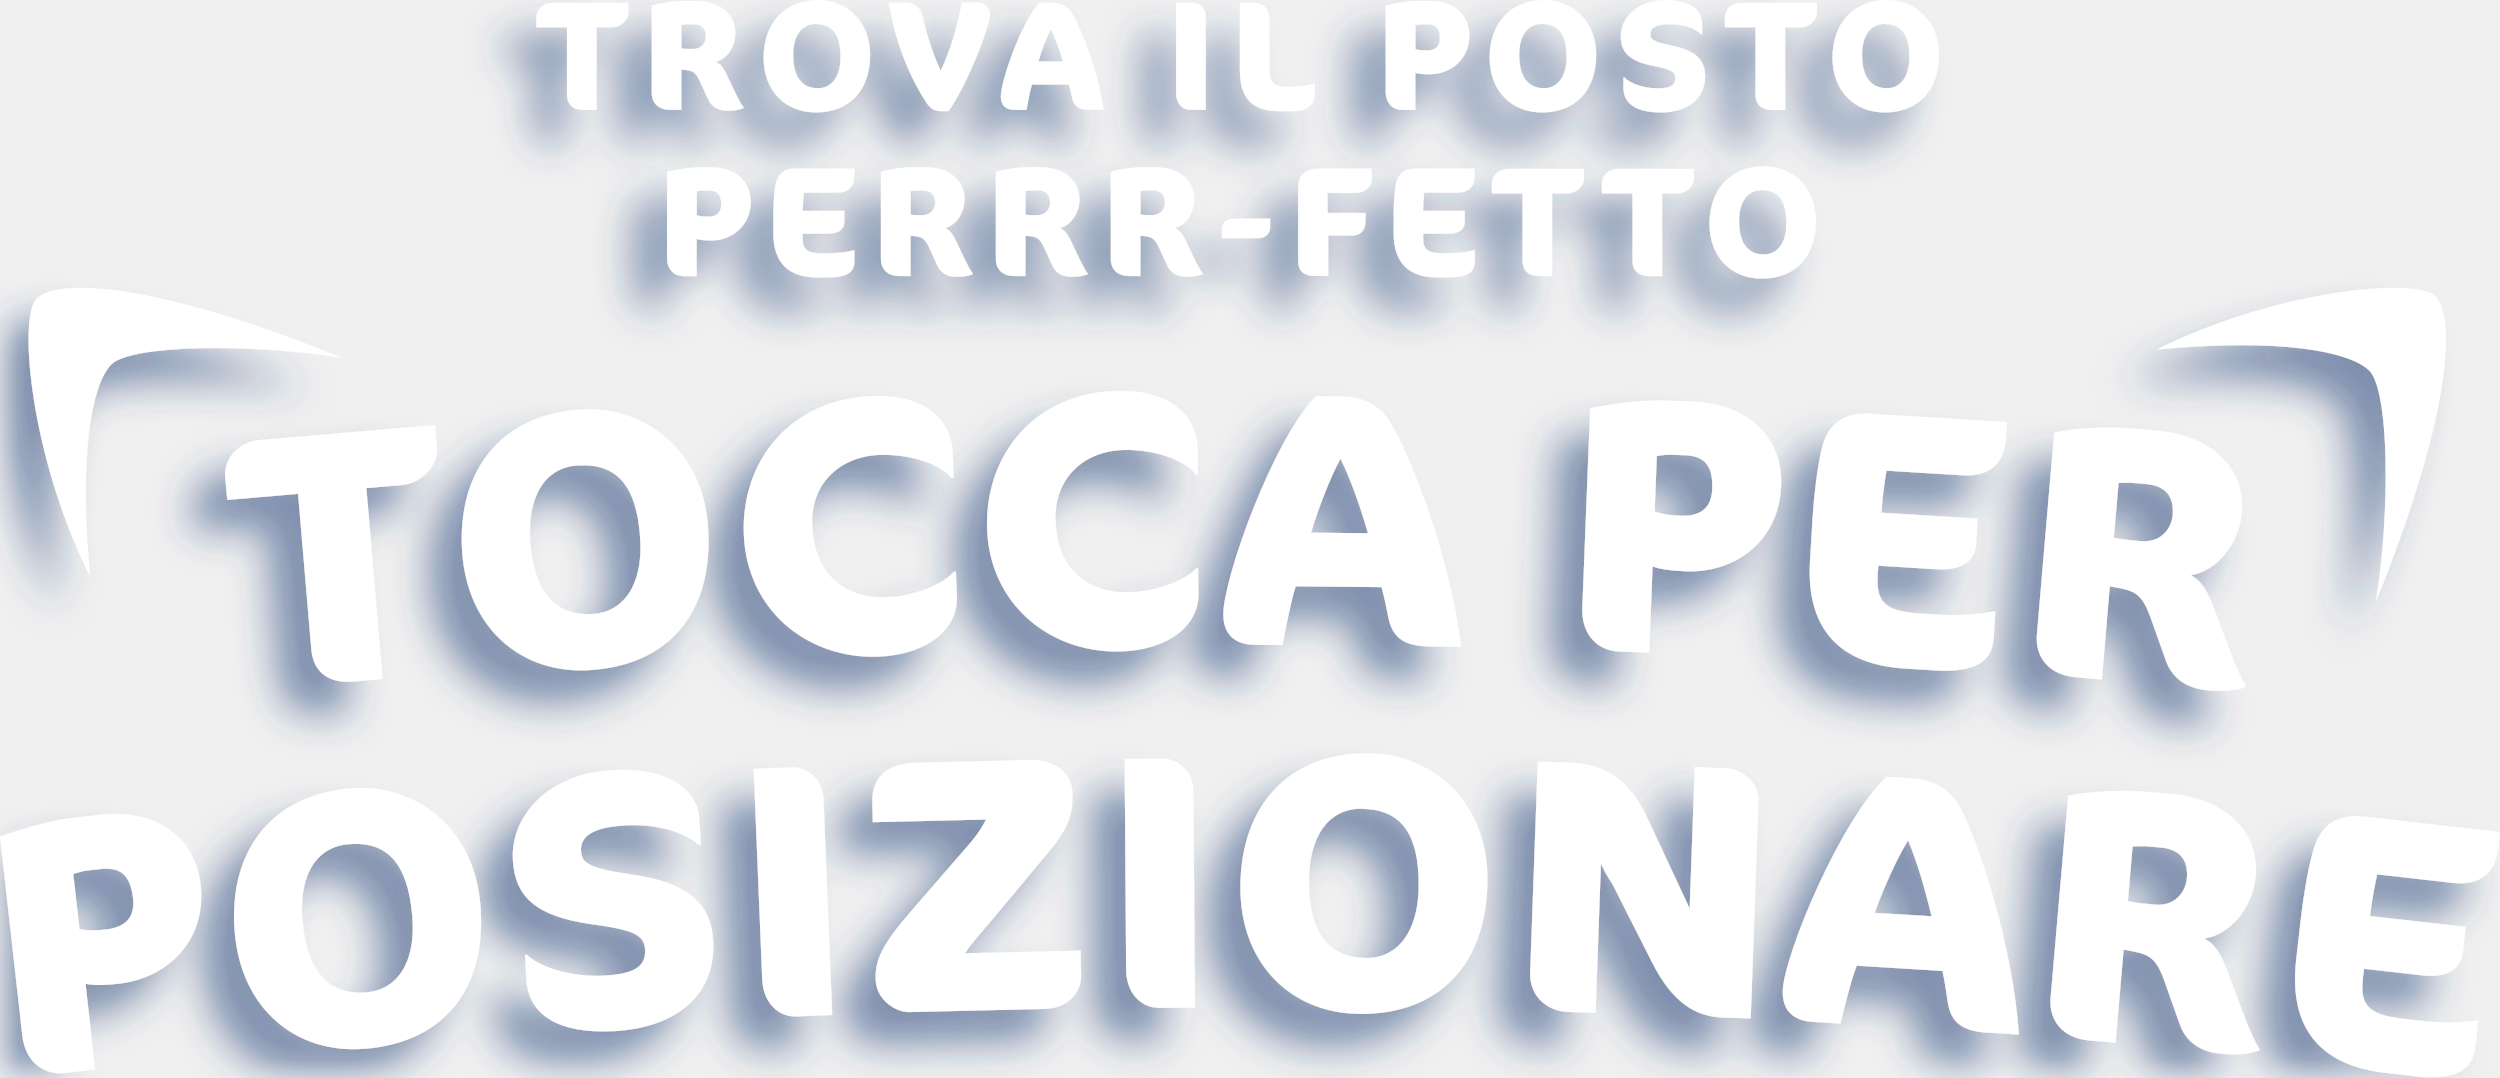
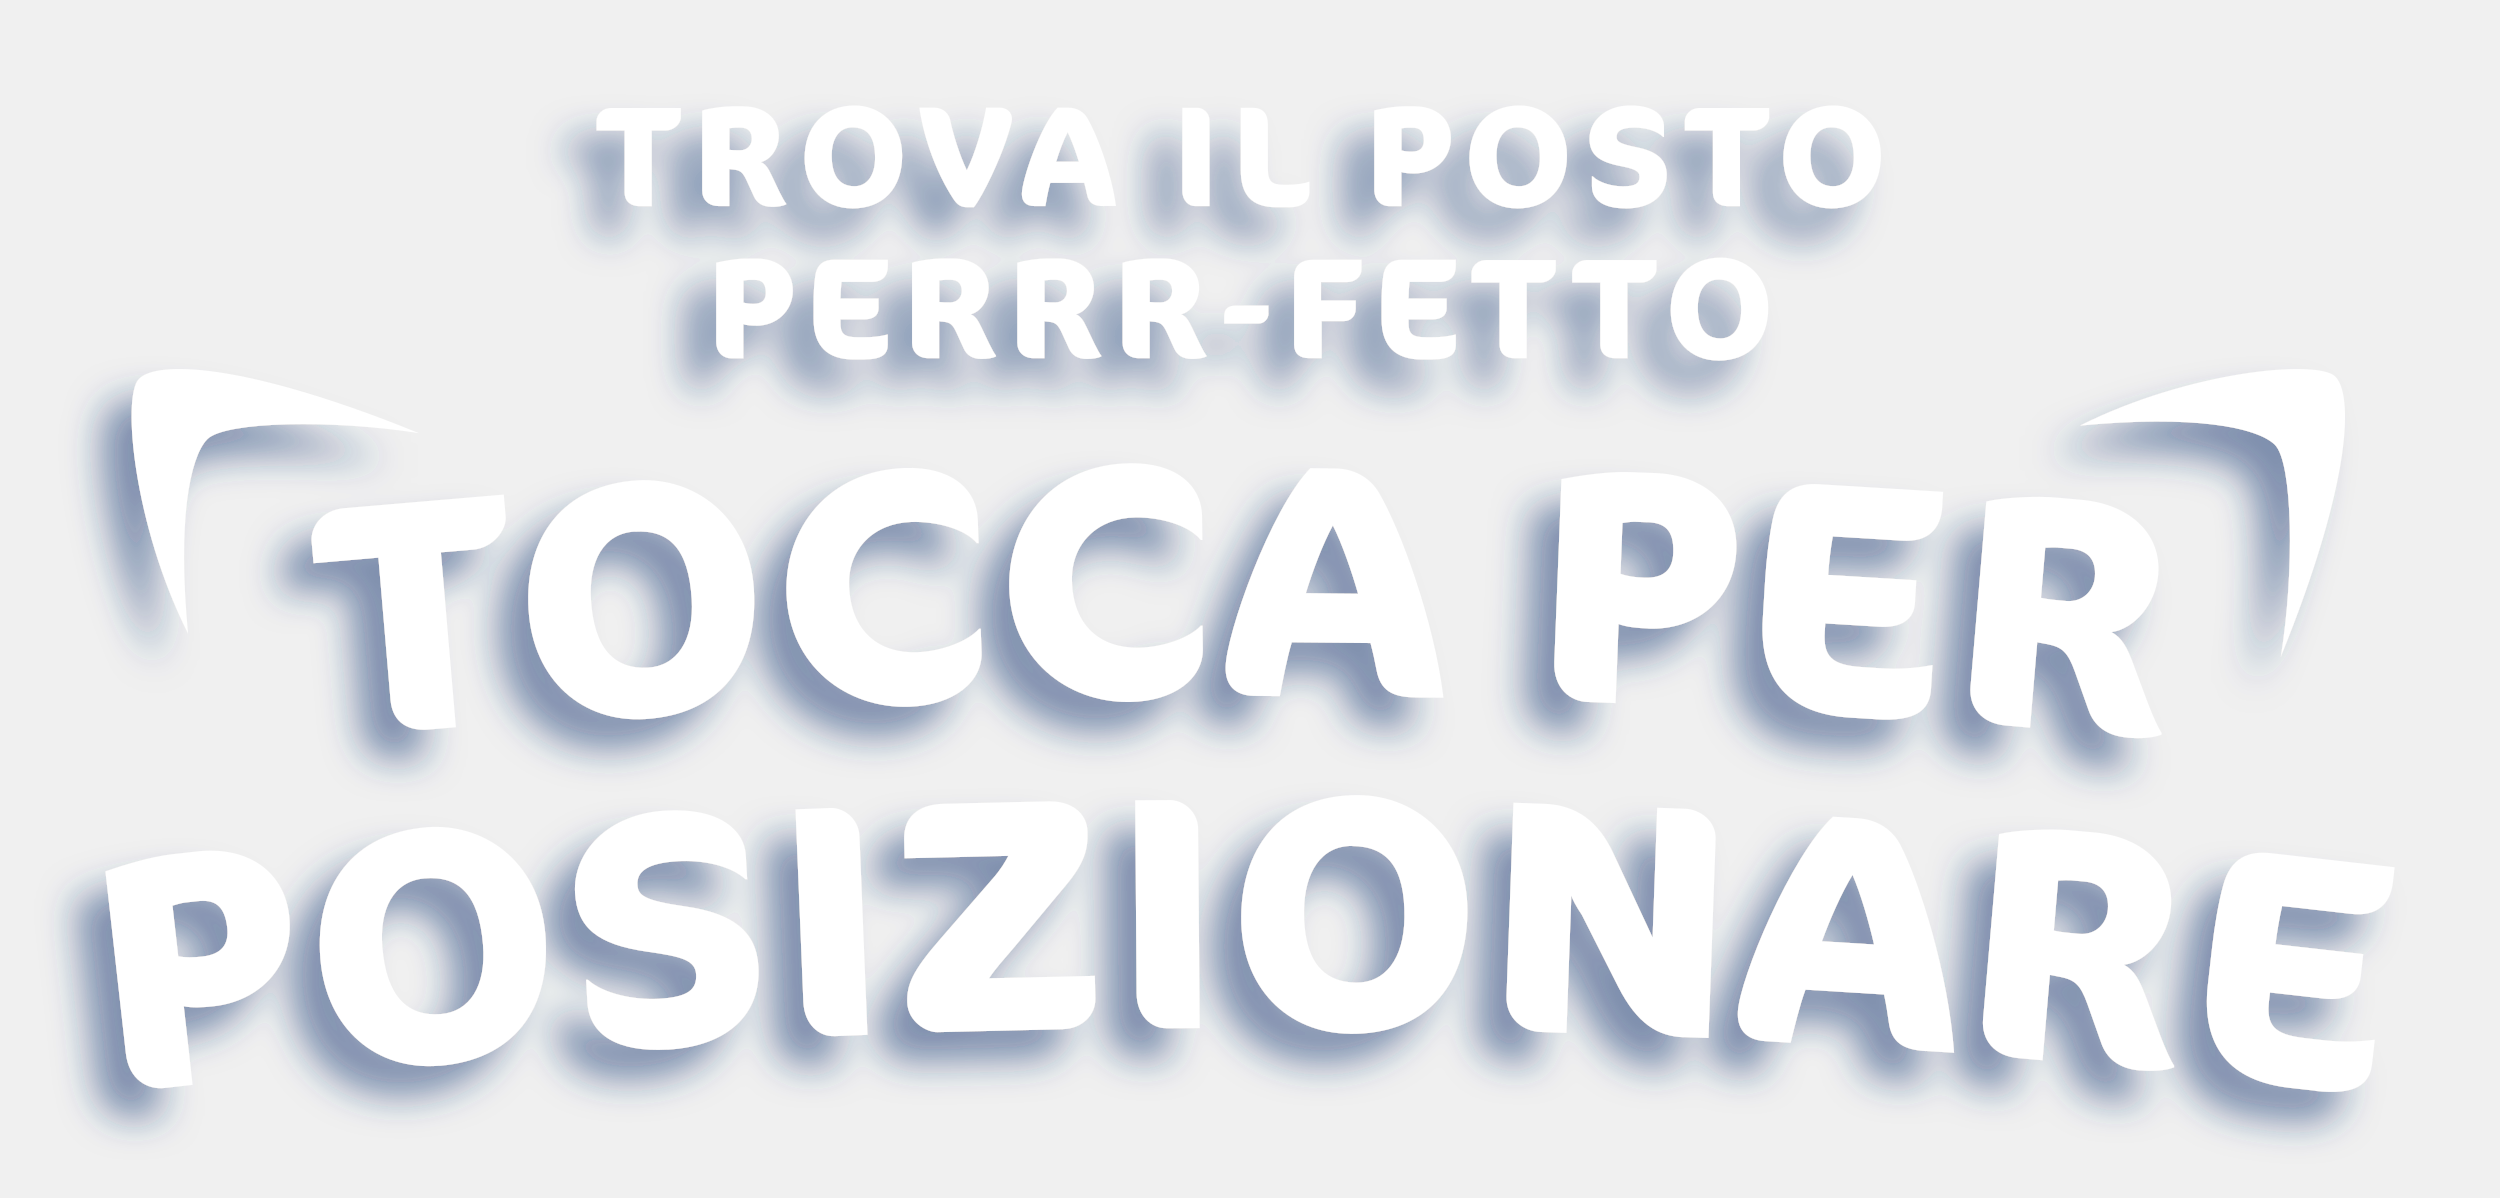
- <svg xmlns="http://www.w3.org/2000/svg" id="Layer_2" data-name="Layer 2" viewBox="0 0 217.07 93.53">
+ <svg xmlns="http://www.w3.org/2000/svg" id="Layer_2" data-name="Layer 2" viewBox="-10 -10 237.07 113.53">
  <defs>
    <style>
      .cls-1 {
        filter: url(#drop-shadow-1);
      }

      .cls-2 {
        fill: #fff;
        stroke-width: 0px;
      }
    </style>
    <filter id="drop-shadow-1" filterUnits="userSpaceOnUse">
      <feOffset dx="-2.83" dy="2.83" />
      <feGaussianBlur result="blur" stdDeviation="1.7" />
      <feFlood flood-color="#264078" flood-opacity=".55" />
      <feComposite in2="blur" operator="in" />
      <feComposite in="SourceGraphic" />
    </filter>
  </defs>
  <g id="logo">
    <g class="cls-1">
      <g>
        <g>
          <path class="cls-2" d="M34.87,42.12l-3.06.26,1.42,16.58-2.59.22c-1.78.15-3.41-.53-3.61-2.81l-1.15-13.49-6.15.53-.18-2.06c-.11-1.31.91-2.97,3.1-3.16l15.12-1.29.18,2.06c.11,1.34-1.25,3-3.07,3.16Z" />
          <path class="cls-2" d="M51.18,58.19c-5.88.36-10.65-3.63-11.06-10.39-.42-6.98,3.4-11.83,10.35-12.25,5.29-.32,10.6,3.32,11.02,10.36.43,7.17-3.3,11.85-10.31,12.28ZM50.17,40.41c-2.94.18-4.35,2.81-4.13,6.44.28,4.57,2.16,6.65,5.42,6.46,2.69-.16,4.37-2.53,4.13-6.5-.29-4.73-2.09-6.6-5.41-6.39Z" />
          <path class="cls-2" d="M82.64,41.51c-1.15-1.37-3.87-2.09-6.25-2.01-3.51.12-6,2.54-5.87,6.05.16,4.42,2.93,6.42,6.44,6.3,2.32-.08,4.86-1.05,5.88-2.22h.16s.08,2.22.08,2.22c.1,2.79-2.62,5.02-6.85,5.17-5.92.21-11.4-3.86-11.65-10.69-.22-6.3,4.01-11.69,11.22-11.95,4.23-.15,6.81,1.86,6.92,4.9l.08,2.22h-.16Z" />
          <path class="cls-2" d="M103.87,41.21c-1.12-1.4-3.82-2.18-6.21-2.14-3.51.05-6.05,2.4-6.01,5.91.06,4.42,2.78,6.49,6.29,6.44,2.32-.03,4.88-.94,5.93-2.08h.16s.03,2.22.03,2.22c.04,2.79-2.73,4.96-6.96,5.01-5.93.08-11.31-4.12-11.4-10.95-.08-6.3,4.27-11.6,11.48-11.69,4.23-.06,6.77,2.01,6.81,5.05l.03,2.23h-.16Z" />
          <path class="cls-2" d="M124.18,56.13c-2.16-.02-3.29-.66-3.65-2.61-.15-.79-.33-1.63-.57-2.54l-7.46-.07c-.48,1.56-.88,3.75-1.14,5.1l-2.41-.02c-1.91-.02-2.75-1.09-2.73-2.69.03-3.14,4.25-15.01,8.04-18.9l2.32.02c2.1.02,3.47,1.1,4.18,2.3,2.04,3.47,5.22,12.06,6.12,19.44l-2.7-.02ZM116.4,39.81c-.96,1.78-1.92,4.31-2.57,6.44l4.95.05c-.61-2.14-1.52-4.75-2.39-6.48Z" />
          <path class="cls-2" d="M146.3,49.6c-1.07-.04-2.04-.14-2.81-.42l-.29,7.49-2.66-.1c-1.57-.06-3.25-1.22-3.15-3.82l.68-17.32c1.64-.31,4.42-.74,6.49-.66l2.41.09c4.48.17,7.86,2.82,7.68,7.33-.18,4.7-3.87,7.6-8.35,7.42ZM146.25,39.53l-1.19-.05c-.28-.01-.91.06-1.2.11l-.19,4.82c.65.25,1.4.34,2.24.37,1.88.07,2.7-.77,2.76-2.34.09-2.26-.89-2.86-2.43-2.92Z" />
          <path class="cls-2" d="M167.85,58.2l-2.44-.15c-5.66-.35-8.62-3.42-8.25-9.39l.22-3.63c.12-1.97.38-4.15.73-5.8.58-2.73,2.28-3.44,4.38-3.31l11.77.72-.08,1.41c-.13,2.07-1.31,3.38-3.81,3.22l-6.57-.4c-.19,1.06-.38,2.62-.44,3.65l8.36.51-.13,2.16c-.1,1.56-1.31,2.37-3.4,2.24l-5.1-.31-.05.78c-.14,2.32.56,3.17,3.56,3.36l1.57.1c1.78.11,3.3.04,5.08-.29l-.14,2.29c-.12,1.97-1.41,3.09-5.23,2.85Z" />
          <path class="cls-2" d="M191.73,59.94c-2-.17-3.17-1.15-3.68-2.61l-1.29-3.63c-.69-1.92-1.25-2.34-2.64-2.62l-.93-.17-.69,8.09-2.28-.2c-2.31-.2-3.53-1.72-3.36-3.72l1.5-17.52c1.54-.4,4.89-.53,6.55-.38l2.4.21c4.62.39,7.69,3.21,7.35,7.11-.25,2.87-2.33,5.15-4.43,5.44.99.56,1.46,1.38,2.12,3.17l1.36,3.64c.51,1.33.99,2.35,1.27,2.75v.16c-.76.31-1.97.4-3.25.29ZM185.15,41.92c-.25-.02-.76,0-1.2.02l-.41,4.75c.71.16,1.46.22,2.37.3,1.69.14,2.64-1.06,2.74-2.28.13-1.56-.57-2.53-2.29-2.68l-1.22-.1Z" />
        </g>
        <g>
          <path class="cls-2" d="M10.27,85.42c-1.06.12-2.03.17-2.84,0l.83,7.45-2.65.3c-1.56.18-3.39-.72-3.68-3.31l-1.93-17.23c1.58-.56,4.26-1.39,6.32-1.62l2.4-.27c4.46-.5,8.19,1.61,8.7,6.09.52,4.67-2.69,8.09-7.14,8.59ZM8.71,75.46l-1.18.13c-.28.03-.89.2-1.17.29l.54,4.8c.68.14,1.43.12,2.27.03,1.87-.21,2.55-1.17,2.38-2.73-.25-2.24-1.31-2.69-2.84-2.52Z" />
          <path class="cls-2" d="M31.67,91.06c-5.88.49-10.73-3.38-11.29-10.13-.58-6.97,3.13-11.91,10.07-12.48,5.28-.44,10.67,3.07,11.26,10.11.6,7.16-3.03,11.93-10.03,12.51ZM30.25,73.3c-2.94.25-4.29,2.91-3.99,6.53.38,4.56,2.31,6.6,5.56,6.33,2.69-.22,4.31-2.62,3.98-6.59-.39-4.72-2.25-6.55-5.56-6.27Z" />
          <path class="cls-2" d="M53.31,89.53c-4.76.27-7.43-1.39-7.61-4.49l-.12-2.13h.16c1.42,1.29,4.29,1.94,6.76,1.8,2.75-.16,3.59-.87,3.51-2.31-.08-1.32-1.29-1.69-4.62-2.15-4.75-.67-6.67-2.29-6.86-5.57-.22-3.85,3.09-7.5,8.57-7.81,5.32-.31,7.5,1.99,7.62,4.21l.13,2.29h-.16c-1.52-1.35-4.16-1.83-6.41-1.7-2.94.17-3.9,1.01-3.83,2.23.06.97.49,1.48,4.55,2.06,4.5.65,6.73,2.35,6.92,5.7.26,4.48-2.86,7.55-8.63,7.88Z" />
          <path class="cls-2" d="M69.07,88.25c-1.35.05-2.8-1.05-2.89-3.24l-.74-18.26,3.32-.13c1.16-.05,2.67.93,2.74,2.68l.76,18.83-3.2.13Z" />
          <path class="cls-2" d="M90.8,87.6l-11.91.28c-1,.02-2.81-.97-2.86-2.85-.04-1.6.43-2.89,3.15-6l4.92-5.67c.83-.93,1.25-1.69,1.52-2.2l-9.84.23-.04-1.79c-.05-2.04,1.21-3.32,3.81-3.38l9.87-.23c2.16-.05,3.66,1.08,3.71,2.89.04,1.66-.28,2.95-2.08,5.1l-4.88,5.85c-1.01,1.18-1.8,2.05-2.38,2.94l10.03-.23.05,2.13c.04,1.6-1.28,2.88-3.07,2.92Z" />
          <path class="cls-2" d="M100.56,87.5c-1.35,0-2.77-1.14-2.78-3.33l-.13-18.28,3.32-.02c1.16,0,2.64,1.02,2.65,2.77l.14,18.85-3.2.02Z" />
          <path class="cls-2" d="M117.99,88.03c-5.9-.06-10.37-4.38-10.29-11.15.08-6.99,4.23-11.56,11.19-11.48,5.3.06,10.34,4.06,10.26,11.12-.08,7.18-4.14,11.59-11.16,11.52ZM118.24,70.22c-2.95-.03-4.54,2.49-4.58,6.13-.05,4.58,1.68,6.79,4.94,6.83,2.7.03,4.54-2.21,4.58-6.19.05-4.73-1.62-6.73-4.95-6.76Z" />
          <path class="cls-2" d="M149.67,88.36c-2.44-.09-4.41-1.23-6.23-4.81l-3.43-6.78c-.57-.84-.95-1.6-1-1.83l-.47,13.01-2.45-.09c-1.63-.06-3.31-1.25-3.23-3.44l.66-18.3,2.88.1c3.17.11,5.21,1.73,6.58,4.69l3.73,7.98.44-12.29,2.63.09c1.41.05,2.97,1.14,2.91,2.9l-.68,18.84-2.35-.08Z" />
          <path class="cls-2" d="M172.6,89.67c-2.16-.13-3.25-.83-3.5-2.79-.11-.79-.24-1.65-.44-2.57l-7.45-.46c-.57,1.54-1.08,3.7-1.41,5.03l-2.41-.15c-1.91-.12-2.69-1.23-2.59-2.83.19-3.13,5.02-14.77,9.02-18.45l2.32.14c2.1.13,3.41,1.28,4.06,2.51,1.85,3.57,4.58,12.31,5.1,19.73l-2.69-.17ZM165.67,72.97c-1.05,1.73-2.14,4.2-2.9,6.29l4.94.3c-.5-2.17-1.27-4.82-2.04-6.6Z" />
          <path class="cls-2" d="M192.92,91.51c-2-.17-3.17-1.16-3.67-2.62l-1.29-3.64c-.68-1.92-1.24-2.34-2.64-2.62l-.93-.18-.7,8.09-2.28-.2c-2.31-.2-3.53-1.72-3.36-3.72l1.52-17.52c1.54-.4,4.89-.52,6.55-.38l2.4.21c4.62.4,7.68,3.22,7.34,7.12-.25,2.87-2.34,5.15-4.44,5.44.99.56,1.45,1.38,2.12,3.17l1.35,3.64c.51,1.33.99,2.35,1.27,2.75v.16c-.76.31-1.97.4-3.25.29ZM186.37,73.48c-.25-.02-.75,0-1.2.02l-.41,4.75c.71.16,1.46.22,2.37.3,1.69.15,2.64-1.06,2.75-2.28.14-1.56-.57-2.54-2.28-2.68l-1.22-.11Z" />
          <path class="cls-2" d="M209.56,93.43l-2.43-.27c-5.64-.64-8.43-3.86-7.76-9.81l.41-3.61c.22-1.96.59-4.13,1.03-5.75.72-2.7,2.46-3.32,4.55-3.08l11.72,1.33-.16,1.4c-.23,2.06-1.48,3.3-3.97,3.02l-6.54-.74c-.24,1.04-.51,2.59-.63,3.62l8.32.94-.24,2.15c-.18,1.56-1.43,2.3-3.52,2.06l-5.08-.57-.09.78c-.26,2.3.39,3.2,3.39,3.54l1.56.18c1.78.2,3.29.21,5.08-.03l-.26,2.28c-.22,1.96-1.57,3.01-5.37,2.58Z" />
        </g>
        <g>
          <path class="cls-2" d="M7.83,50.07C2.67,39.76,1.55,27.68,3.16,25.95c1.61-1.73,9.77-1.69,26.58,5.13-8.04-1.3-18.42-1.14-20.09.58-1.67,1.73-2.83,7.76-1.82,18.42" />
          <path class="cls-2" d="M187.29,30.34c10.31-5.16,22.39-6.27,24.13-4.66,1.73,1.61,1.69,9.77-5.13,26.58,1.3-8.04,1.14-18.42-.58-20.09-1.73-1.67-7.76-2.83-18.42-1.82" />
        </g>
      </g>
      <g>
        <path class="cls-2" d="M53.13,2.37h-1.33v7.18h-1.12c-.77,0-1.45-.35-1.45-1.34V2.37h-2.66v-.89c0-.57.5-1.24,1.45-1.24h6.54v.89c0,.58-.65,1.24-1.43,1.24Z" />
        <path class="cls-2" d="M63.17,9.61c-.87,0-1.41-.38-1.68-.99l-.69-1.51c-.37-.8-.62-.96-1.23-1.03l-.41-.04v3.5h-.99c-1,0-1.58-.61-1.58-1.47V.49c.65-.23,2.08-.41,2.8-.41h1.04c2,0,3.42,1.09,3.42,2.79,0,1.24-.81,2.3-1.7,2.5.45.2.68.54,1.03,1.29l.72,1.51c.27.55.51.97.65,1.14v.07c-.31.16-.82.24-1.38.24ZM59.68,2.11c-.11,0-.33.03-.51.05v2.05c.31.04.64.04,1.03.04.73,0,1.09-.55,1.09-1.08,0-.68-.34-1.07-1.08-1.07h-.53Z" />
        <path class="cls-2" d="M70.79,9.76c-2.54,0-4.49-1.84-4.49-4.76s1.77-5,4.77-5c2.28,0,4.48,1.7,4.48,4.75s-1.73,5.02-4.76,5.02ZM70.82,2.08c-1.27,0-1.95,1.1-1.95,2.66,0,1.97.76,2.92,2.16,2.92,1.16,0,1.95-.97,1.95-2.69,0-2.04-.73-2.89-2.16-2.89Z" />
        <path class="cls-2" d="M82.34,9.65h-.61c-.62,0-.96-.23-1.35-.83-1.49-2.28-2.73-5.49-3.2-8.61h1.43c.88,0,1.39.64,1.5,1.19.23,1.2.85,3.22,1.57,4.75.76-1.54,1.53-4.06,1.83-5.94h1.3c.64,0,1.15.41,1.15,1.07,0,.35-.23,1.04-.57,2.07-.61,1.84-2.11,5.1-3.04,6.3Z" />
        <path class="cls-2" d="M94.66,9.54c-.93,0-1.42-.27-1.58-1.11-.07-.34-.15-.7-.26-1.09h-3.22c-.2.68-.37,1.62-.47,2.2h-1.04c-.83,0-1.19-.46-1.19-1.15,0-1.35,1.77-6.49,3.39-8.18h1c.91,0,1.5.46,1.81.97.89,1.49,2.3,5.18,2.72,8.35h-1.16ZM91.24,2.54c-.4.77-.81,1.87-1.08,2.79h2.14c-.27-.92-.68-2.04-1.05-2.79Z" />
        <path class="cls-2" d="M103.31,9.54c-.58,0-1.19-.5-1.19-1.45V.22h1.43c.5,0,1.14.45,1.14,1.2v8.12h-1.38Z" />
        <path class="cls-2" d="M112.12,9.65h-1.08c-2.37,0-3.38-1.19-3.38-3.54V.22h1.08c1.01,0,1.49.53,1.49,1.58v4.14c0,1.22.32,1.58,1.49,1.58h.41c.74,0,1.6-.12,1.97-.28h.07v.88c0,.95-.57,1.54-2.04,1.54Z" />
        <path class="cls-2" d="M124.11,6.45c-.46,0-.88-.03-1.22-.13v3.23h-1.15c-.68,0-1.42-.47-1.42-1.59V.47c.7-.16,1.89-.39,2.79-.39h1.04c1.93,0,3.43,1.08,3.43,3.03s-1.54,3.34-3.47,3.34ZM123.92,2.11h-.51c-.12,0-.39.04-.51.07v2.08c.28.09.61.12.97.12.81,0,1.15-.38,1.15-1.05,0-.97-.43-1.22-1.09-1.22Z" />
        <path class="cls-2" d="M133.83,9.76c-2.54,0-4.49-1.84-4.49-4.76s1.77-5,4.77-5c2.28,0,4.48,1.7,4.48,4.75s-1.73,5.02-4.76,5.02ZM133.86,2.08c-1.27,0-1.95,1.1-1.95,2.66,0,1.97.76,2.92,2.16,2.92,1.16,0,1.95-.97,1.95-2.69,0-2.04-.73-2.89-2.16-2.89Z" />
        <path class="cls-2" d="M144.12,9.76c-2.05,0-3.16-.78-3.16-2.12v-.92h.07c.58.59,1.8.95,2.87.95,1.19,0,1.57-.28,1.57-.91,0-.57-.51-.76-1.93-1.04-2.03-.41-2.81-1.15-2.81-2.57,0-1.66,1.51-3.15,3.88-3.15s3.18,1.04,3.18,2v.99h-.07c-.62-.62-1.74-.89-2.72-.89-1.27,0-1.7.34-1.7.87,0,.42.18.65,1.91,1,1.92.39,2.84,1.18,2.84,2.62,0,1.93-1.42,3.18-3.91,3.18Z" />
        <path class="cls-2" d="M156.32,2.37h-1.32v7.18h-1.12c-.77,0-1.45-.35-1.45-1.34V2.37h-2.66v-.89c0-.57.5-1.24,1.45-1.24h6.54v.89c0,.58-.65,1.24-1.43,1.24Z" />
        <path class="cls-2" d="M163.6,9.76c-2.54,0-4.49-1.84-4.49-4.76s1.77-5,4.77-5c2.29,0,4.48,1.7,4.48,4.75s-1.73,5.02-4.76,5.02ZM163.63,2.08c-1.27,0-1.95,1.1-1.95,2.66,0,1.97.76,2.92,2.16,2.92,1.16,0,1.95-.97,1.95-2.69,0-2.04-.73-2.89-2.16-2.89Z" />
        <path class="cls-2" d="M61.71,20.88c-.46,0-.88-.03-1.22-.13v3.23h-1.15c-.68,0-1.42-.47-1.42-1.59v-7.48c.7-.16,1.89-.39,2.79-.39h1.04c1.93,0,3.43,1.08,3.43,3.03s-1.54,3.34-3.47,3.34ZM61.52,16.54h-.51c-.12,0-.39.04-.51.07v2.08c.28.09.61.12.97.12.81,0,1.15-.38,1.15-1.05,0-.97-.43-1.22-1.09-1.22Z" />
        <path class="cls-2" d="M72,24.09h-1.05c-2.45,0-3.8-1.24-3.8-3.83v-1.57c0-.85.05-1.8.16-2.52.18-1.19.89-1.54,1.8-1.54h5.08v.61c0,.89-.47,1.49-1.55,1.49h-2.84c-.05.46-.1,1.14-.1,1.58h3.61v.93c0,.68-.5,1.05-1.41,1.05h-2.2v.34c0,1,.32,1.35,1.62,1.35h.68c.77,0,1.42-.07,2.18-.26v.99c0,.85-.53,1.37-2.18,1.37Z" />
        <path class="cls-2" d="M83.07,24.04c-.87,0-1.41-.38-1.68-.99l-.69-1.51c-.36-.8-.62-.96-1.23-1.03l-.41-.04v3.5h-.99c-1,0-1.58-.61-1.58-1.47v-7.58c.65-.23,2.08-.41,2.8-.41h1.04c2,0,3.42,1.09,3.42,2.79,0,1.24-.81,2.3-1.7,2.5.45.2.68.54,1.03,1.28l.72,1.51c.27.55.51.97.65,1.14v.07c-.31.16-.82.24-1.38.24ZM79.58,16.54c-.11,0-.32.03-.51.05v2.05c.31.04.63.04,1.03.04.73,0,1.1-.55,1.1-1.08,0-.68-.34-1.07-1.08-1.07h-.53Z" />
        <path class="cls-2" d="M93.05,24.04c-.87,0-1.41-.38-1.68-.99l-.69-1.51c-.37-.8-.62-.96-1.23-1.03l-.41-.04v3.5h-.99c-1,0-1.58-.61-1.58-1.47v-7.58c.65-.23,2.08-.41,2.8-.41h1.04c2,0,3.42,1.09,3.42,2.79,0,1.24-.81,2.3-1.7,2.5.45.2.68.54,1.03,1.28l.72,1.51c.27.55.51.97.65,1.14v.07c-.31.16-.82.24-1.38.24ZM89.56,16.54c-.11,0-.32.03-.51.05v2.05c.31.04.64.04,1.03.04.73,0,1.1-.55,1.1-1.08,0-.68-.34-1.07-1.08-1.07h-.53Z" />
        <path class="cls-2" d="M103.03,24.04c-.87,0-1.41-.38-1.68-.99l-.69-1.51c-.37-.8-.62-.96-1.23-1.03l-.41-.04v3.5h-.99c-1,0-1.58-.61-1.58-1.47v-7.58c.65-.23,2.08-.41,2.8-.41h1.04c2,0,3.42,1.09,3.42,2.79,0,1.24-.81,2.3-1.7,2.5.45.2.68.54,1.03,1.28l.72,1.51c.27.55.51.97.65,1.14v.07c-.31.16-.82.24-1.38.24ZM99.54,16.54c-.11,0-.33.03-.51.05v2.05c.31.04.64.04,1.03.04.73,0,1.09-.55,1.09-1.08,0-.68-.34-1.07-1.08-1.07h-.53Z" />
        <path class="cls-2" d="M110.29,19.71c0,.51-.39.97-.95.97h-3.25v-.69c0-.66.34-1.01,1.08-1.01h3.11v.73Z" />
        <path class="cls-2" d="M117.76,16.75h-2.49v1.74h3.29v.8c0,.7-.5,1.16-1.11,1.16h-2.12v3.51h-1.24c-.81,0-1.37-.41-1.37-1.27v-6.37c0-1.15.64-1.69,1.88-1.69h4.51v.91c0,.54-.45,1.2-1.35,1.2Z" />
        <path class="cls-2" d="M125.86,24.09h-1.05c-2.45,0-3.8-1.24-3.8-3.83v-1.57c0-.85.05-1.8.16-2.52.18-1.19.89-1.54,1.8-1.54h5.08v.61c0,.89-.47,1.49-1.55,1.49h-2.84c-.05.46-.09,1.14-.09,1.58h3.61v.93c0,.68-.5,1.05-1.41,1.05h-2.2v.34c0,1,.32,1.35,1.62,1.35h.68c.77,0,1.42-.07,2.18-.26v.99c0,.85-.53,1.37-2.18,1.37Z" />
        <path class="cls-2" d="M136.1,16.79h-1.33v7.18h-1.12c-.77,0-1.45-.35-1.45-1.34v-5.84h-2.66v-.89c0-.57.5-1.24,1.45-1.24h6.54v.89c0,.58-.65,1.24-1.43,1.24Z" />
        <path class="cls-2" d="M145.64,16.79h-1.32v7.18h-1.12c-.77,0-1.45-.35-1.45-1.34v-5.84h-2.66v-.89c0-.57.5-1.24,1.45-1.24h6.54v.89c0,.58-.65,1.24-1.43,1.24Z" />
        <path class="cls-2" d="M152.92,24.19c-2.54,0-4.49-1.84-4.49-4.76s1.77-5,4.77-5c2.29,0,4.48,1.7,4.48,4.75s-1.73,5.02-4.76,5.02ZM152.95,16.51c-1.27,0-1.95,1.09-1.95,2.66,0,1.97.76,2.92,2.16,2.92,1.16,0,1.95-.97,1.95-2.69,0-2.04-.73-2.89-2.16-2.89Z" />
      </g>
    </g>
  </g>
</svg>
